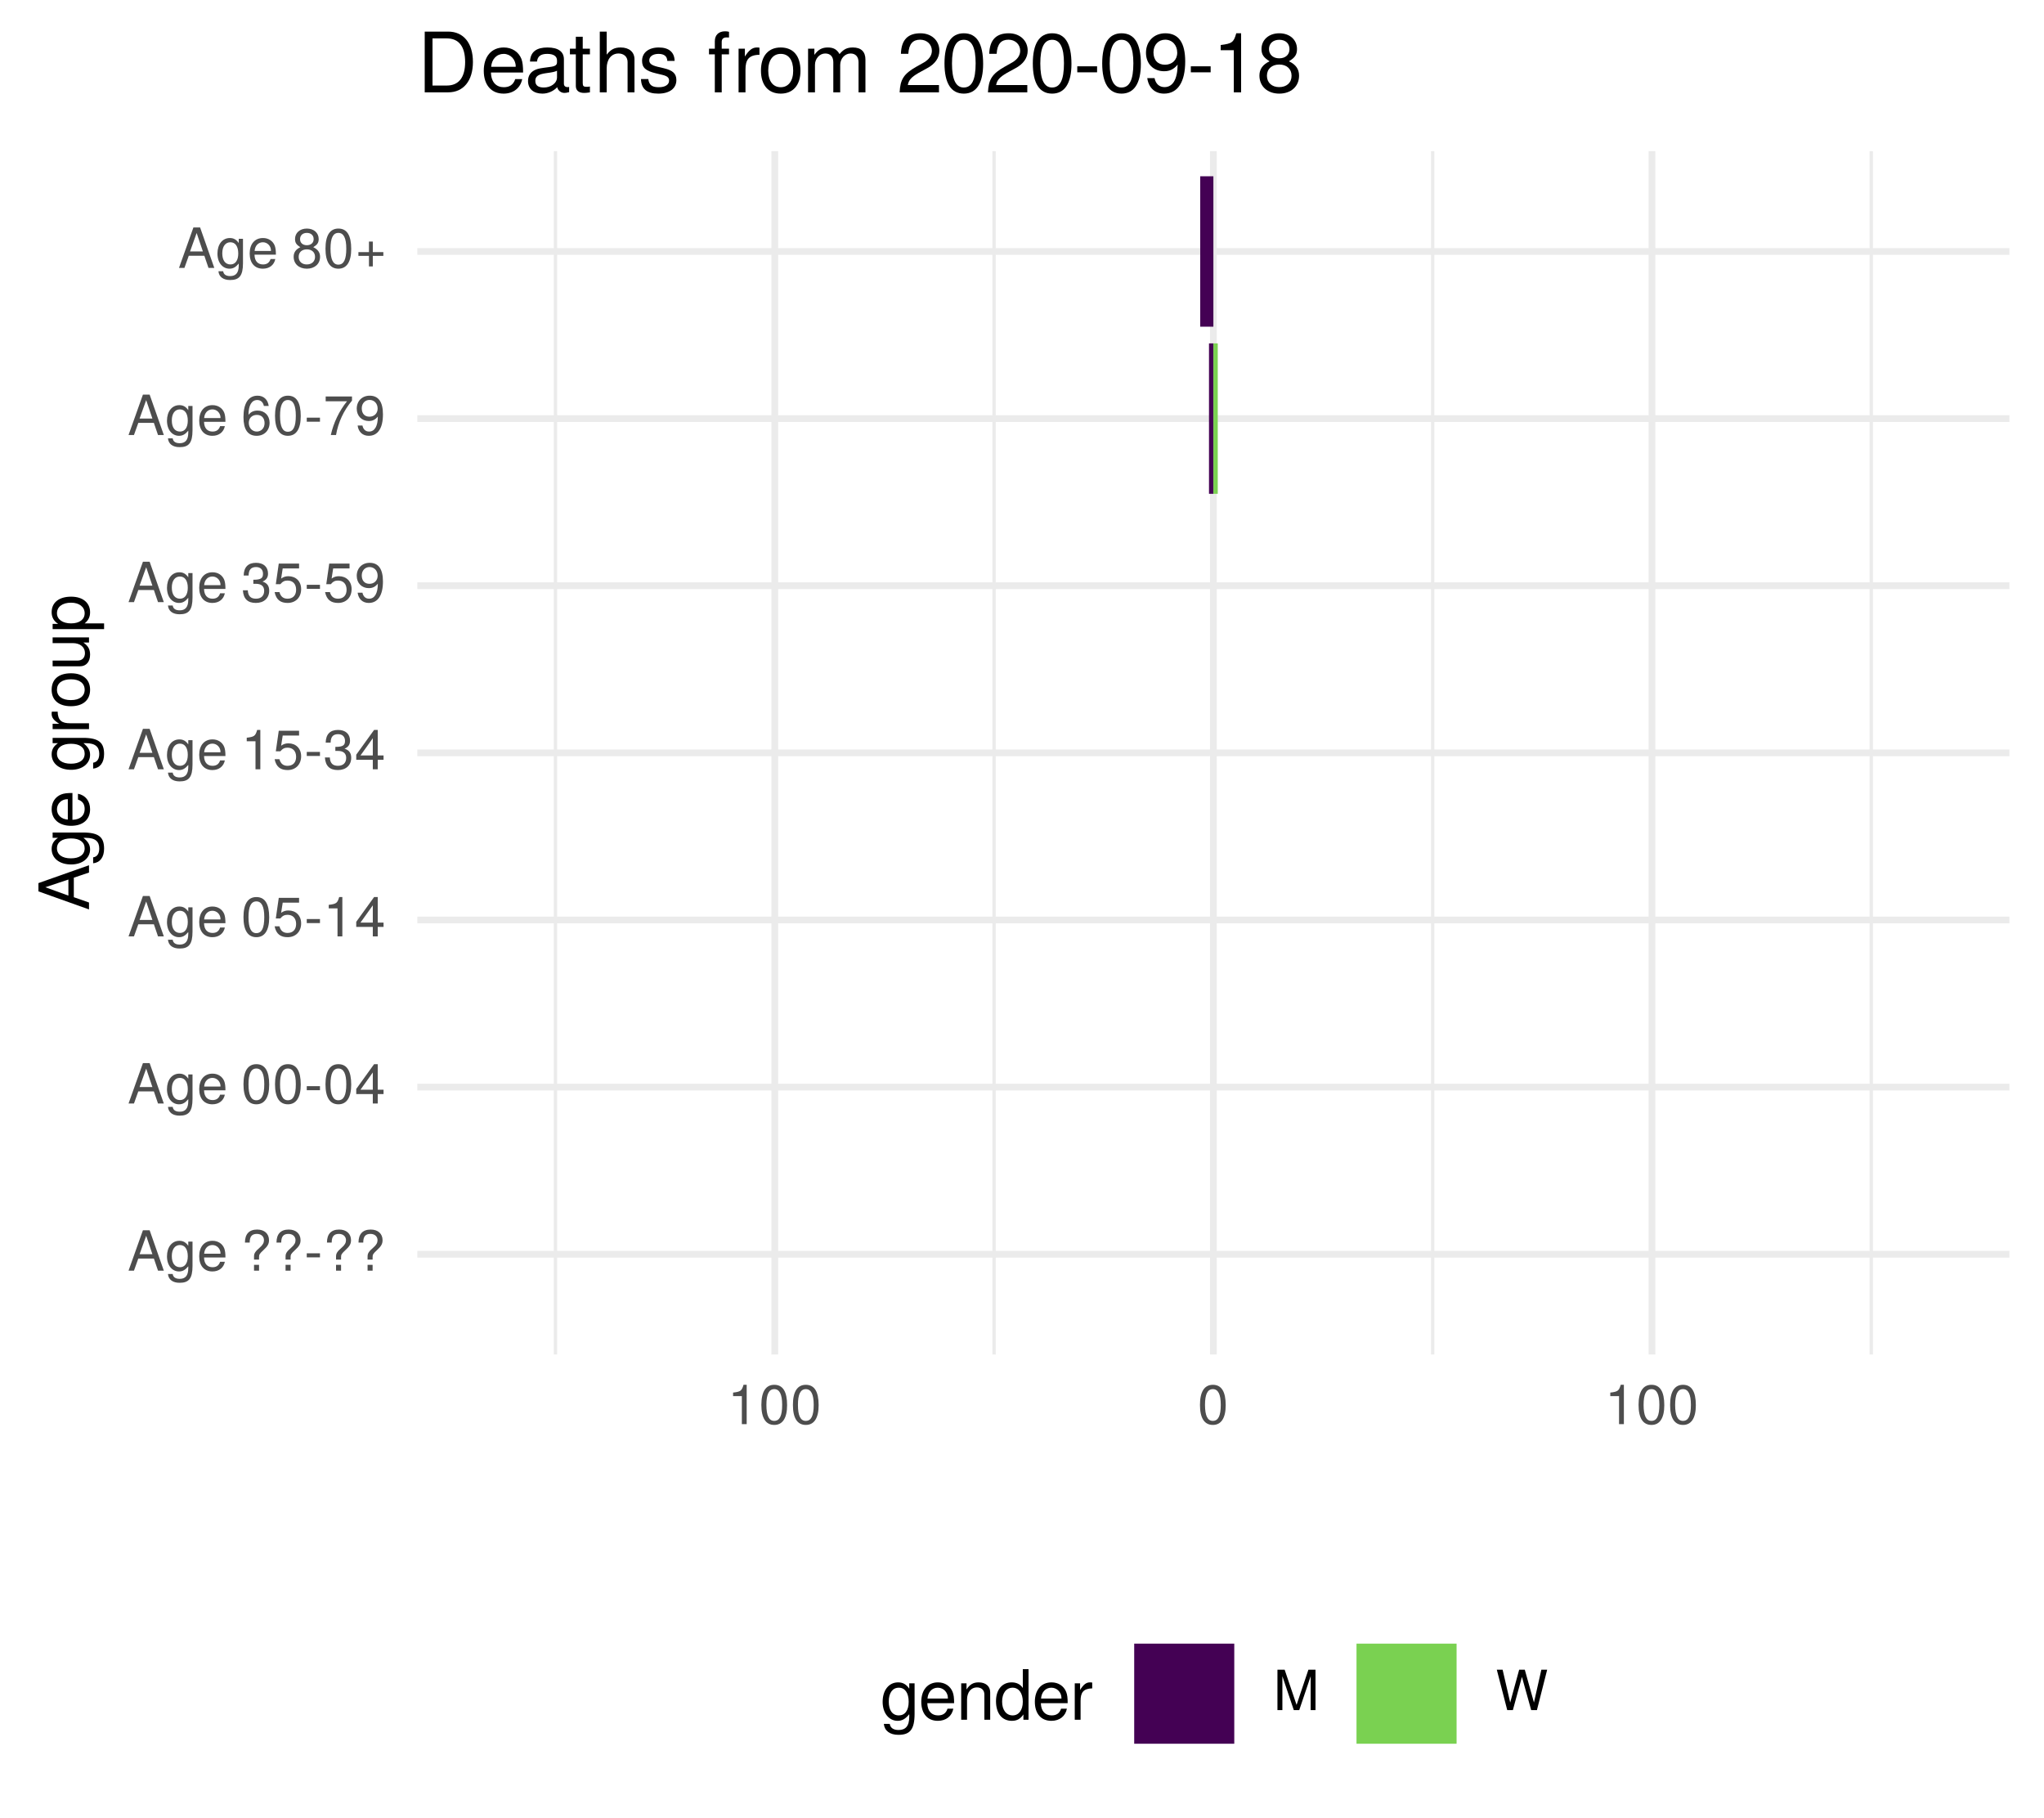
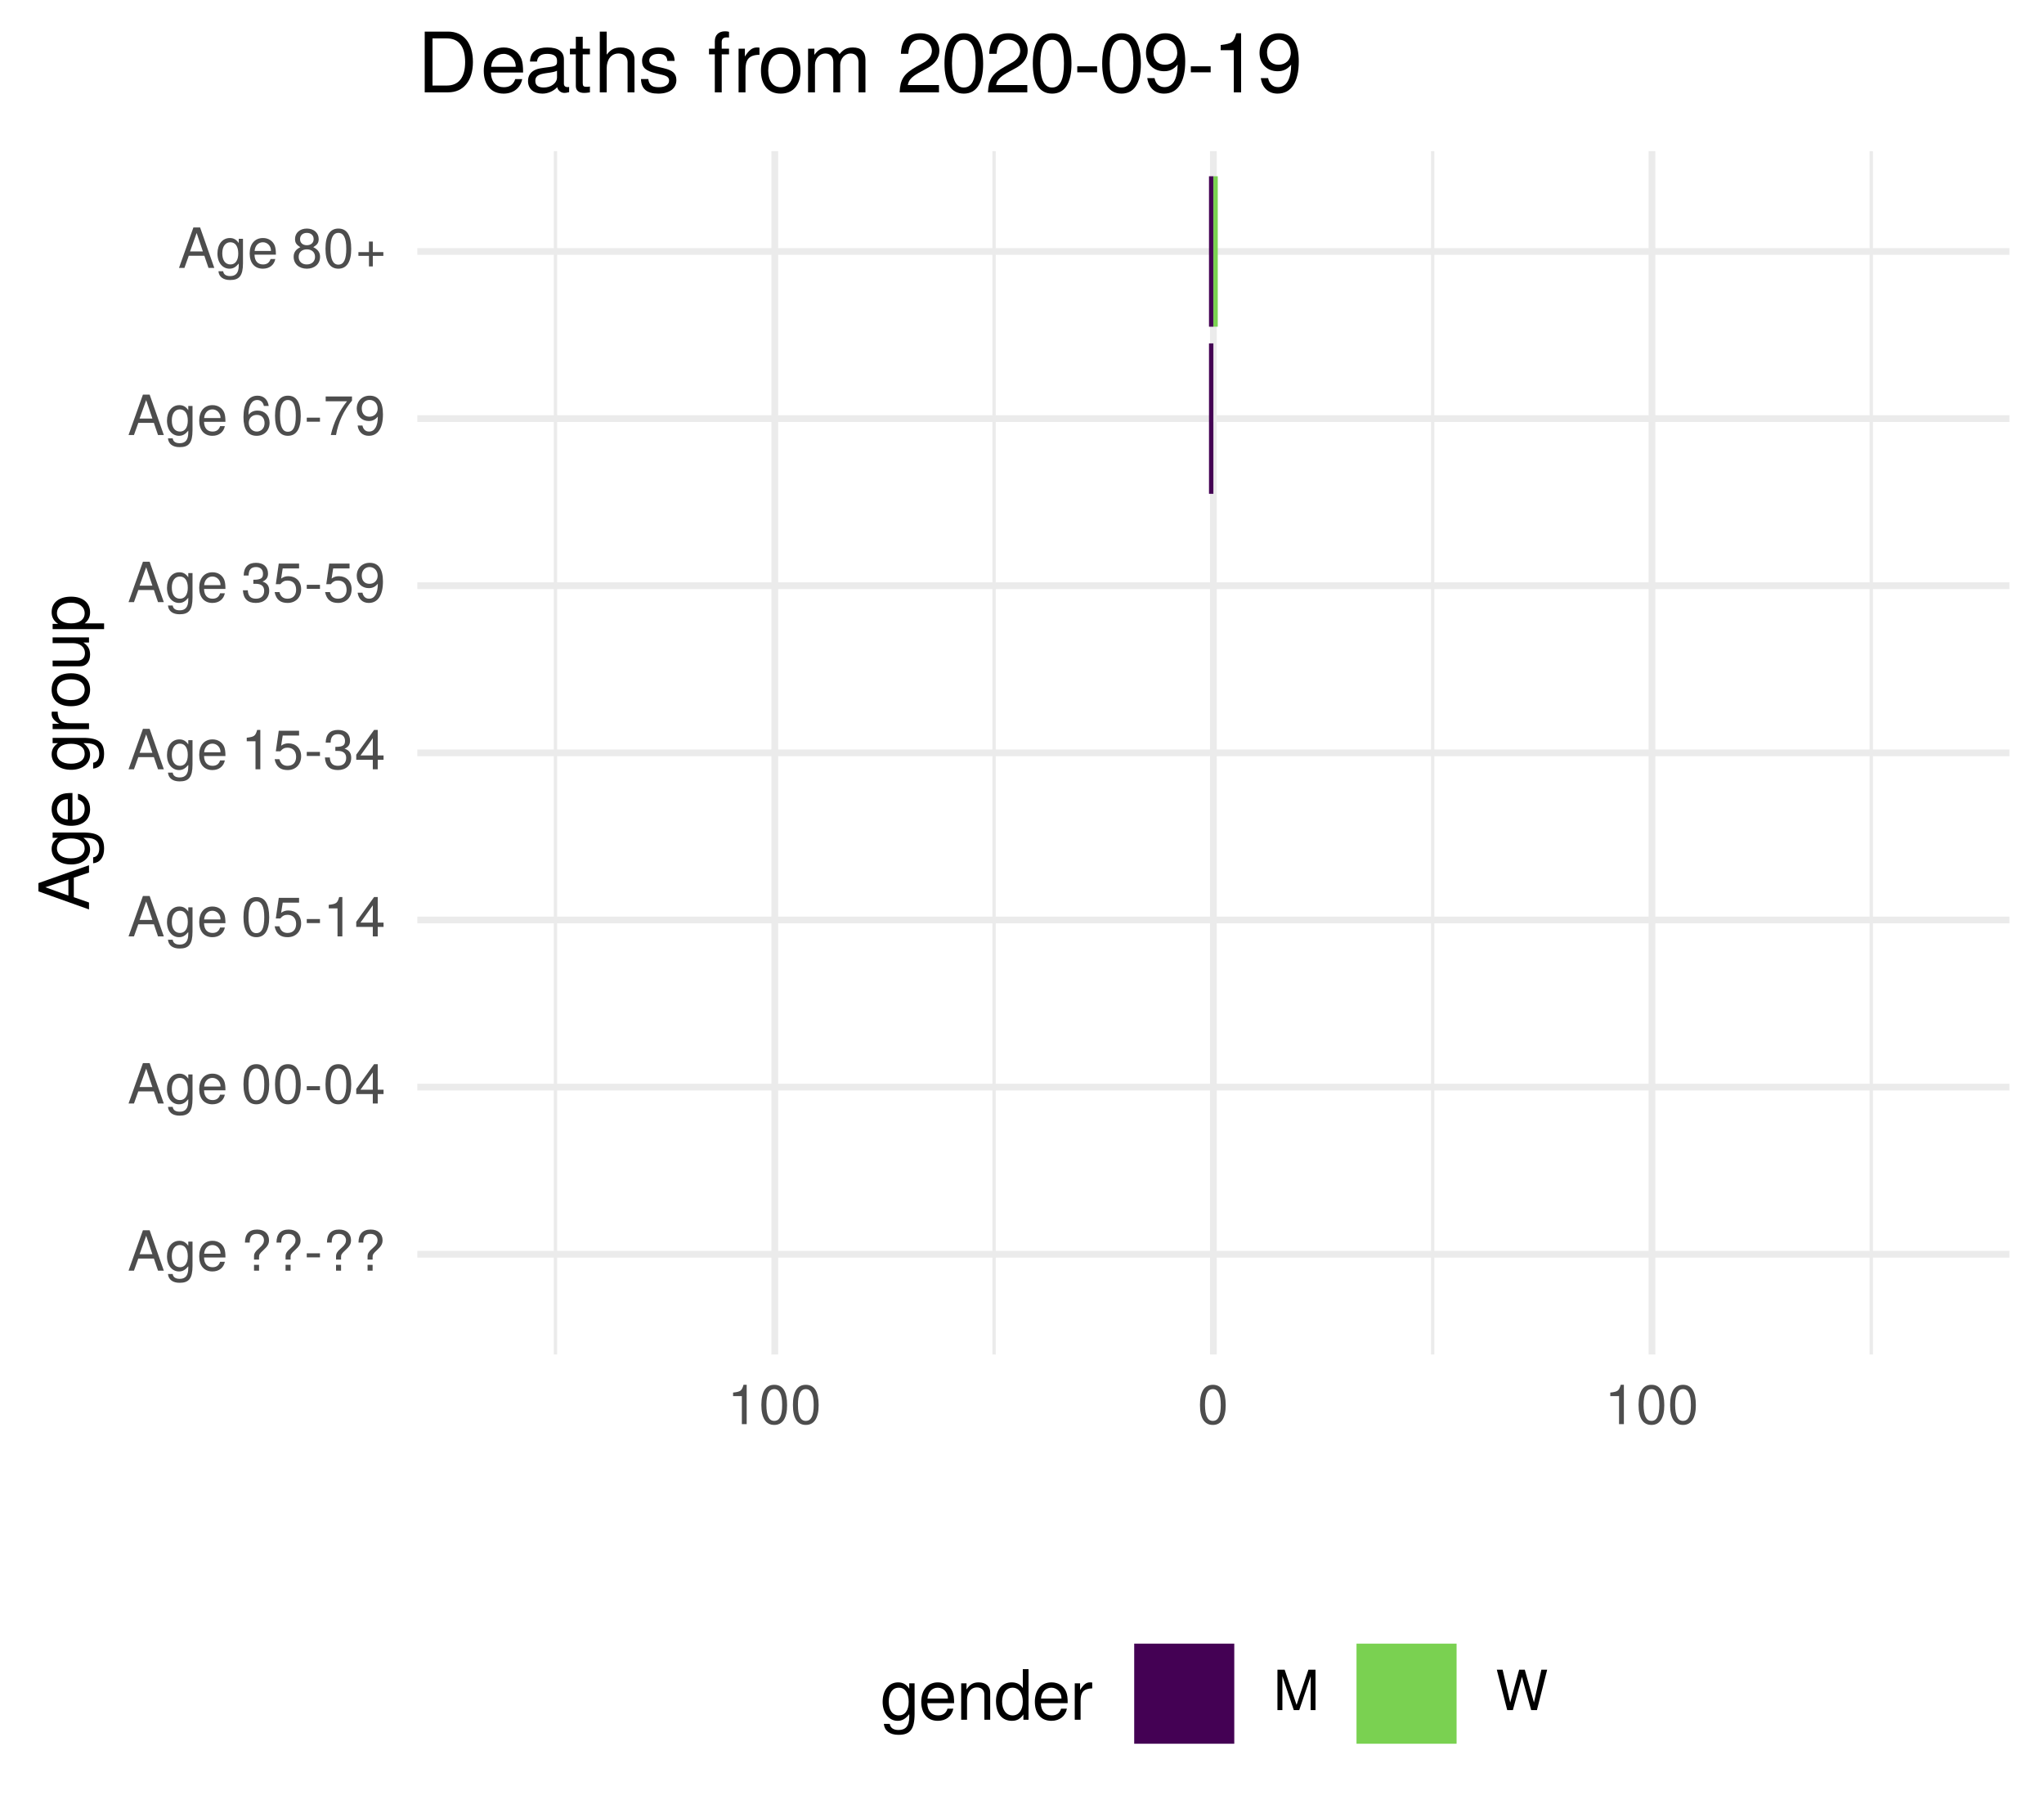
<svg xmlns="http://www.w3.org/2000/svg" xmlns:xlink="http://www.w3.org/1999/xlink" width="324pt" height="288pt" viewBox="0 0 324 288" version="1.1">
  <defs>
    <g>
      <symbol overflow="visible" id="glyph0-0">
        <path style="stroke:none;" d="" />
      </symbol>
      <symbol overflow="visible" id="glyph0-1">
        <path style="stroke:none;" d="M 5.75 0 L 3.5 -6.406 L 2.438 -6.406 L 0.156 0 L 1.016 0 L 1.703 -1.922 L 4.172 -1.922 L 4.828 0 Z M 3.938 -2.609 L 1.906 -2.609 L 2.953 -5.531 Z M 3.938 -2.609 " />
      </symbol>
      <symbol overflow="visible" id="glyph0-2">
        <path style="stroke:none;" d="M 4.297 -0.75 L 4.297 -4.609 L 3.625 -4.609 L 3.625 -3.938 C 3.25 -4.484 2.812 -4.734 2.219 -4.734 C 1.047 -4.734 0.25 -3.75 0.25 -2.266 C 0.25 -0.812 1.078 0.125 2.156 0.125 C 2.734 0.125 3.141 -0.109 3.625 -0.688 L 3.625 -0.391 C 3.625 0.828 3.125 1.297 2.266 1.297 C 1.688 1.297 1.234 1.094 1.156 0.531 L 0.406 0.531 C 0.484 1.406 1.156 1.922 2.25 1.922 C 3.688 1.922 4.297 1.281 4.297 -0.75 Z M 3.547 -2.281 C 3.547 -1.172 3.078 -0.547 2.312 -0.547 C 1.5 -0.547 1.016 -1.188 1.016 -2.312 C 1.016 -3.406 1.516 -4.062 2.297 -4.062 C 3.094 -4.062 3.547 -3.391 3.547 -2.281 Z M 3.547 -2.281 " />
      </symbol>
      <symbol overflow="visible" id="glyph0-3">
        <path style="stroke:none;" d="M 4.516 -2.094 C 4.516 -2.766 4.453 -3.188 4.328 -3.531 C 4.031 -4.281 3.328 -4.734 2.469 -4.734 C 1.172 -4.734 0.359 -3.797 0.359 -2.281 C 0.359 -0.766 1.156 0.125 2.453 0.125 C 3.5 0.125 4.234 -0.469 4.422 -1.406 L 3.672 -1.406 C 3.469 -0.797 3.062 -0.547 2.469 -0.547 C 1.703 -0.547 1.141 -1.031 1.125 -2.094 Z M 3.734 -2.75 C 3.734 -2.75 3.734 -2.703 3.719 -2.688 L 1.141 -2.688 C 1.203 -3.516 1.719 -4.062 2.453 -4.062 C 3.172 -4.062 3.734 -3.469 3.734 -2.75 Z M 3.734 -2.75 " />
      </symbol>
      <symbol overflow="visible" id="glyph0-4">
        <path style="stroke:none;" d="" />
      </symbol>
      <symbol overflow="visible" id="glyph0-5">
        <path style="stroke:none;" d="M 4.422 -4.828 C 4.422 -5.859 3.688 -6.516 2.547 -6.516 C 1.281 -6.516 0.609 -5.812 0.609 -4.453 L 1.359 -4.453 C 1.359 -5.422 1.719 -5.828 2.5 -5.828 C 3.172 -5.828 3.625 -5.422 3.625 -4.828 C 3.625 -4.422 3.438 -4.078 2.969 -3.672 C 2.453 -3.203 2.453 -3.203 2.297 -3 C 2.109 -2.75 2.047 -2.547 2.047 -2.234 L 2.047 -1.75 L 2.844 -1.75 L 2.844 -2.156 C 2.844 -2.547 2.938 -2.703 3.531 -3.25 C 4.203 -3.859 4.422 -4.25 4.422 -4.828 Z M 2.844 0 L 2.844 -0.922 L 2.047 -0.922 L 2.047 0 Z M 2.844 0 " />
      </symbol>
      <symbol overflow="visible" id="glyph0-6">
        <path style="stroke:none;" d="M 2.5 -2.109 L 2.5 -2.75 L 0.406 -2.75 L 0.406 -2.109 Z M 2.5 -2.109 " />
      </symbol>
      <symbol overflow="visible" id="glyph0-7">
        <path style="stroke:none;" d="M 4.453 -3 C 4.453 -5.156 3.781 -6.234 2.422 -6.234 C 1.078 -6.234 0.375 -5.141 0.375 -3.047 C 0.375 -0.953 1.078 0.125 2.422 0.125 C 3.734 0.125 4.453 -0.953 4.453 -3 Z M 3.672 -3.062 C 3.672 -1.297 3.266 -0.516 2.406 -0.516 C 1.578 -0.516 1.172 -1.344 1.172 -3.047 C 1.172 -4.75 1.578 -5.547 2.422 -5.547 C 3.25 -5.547 3.672 -4.734 3.672 -3.062 Z M 3.672 -3.062 " />
      </symbol>
      <symbol overflow="visible" id="glyph0-8">
        <path style="stroke:none;" d="M 4.578 -1.5 L 4.578 -2.188 L 3.656 -2.188 L 3.656 -6.234 L 3.078 -6.234 L 0.25 -2.312 L 0.25 -1.5 L 2.875 -1.5 L 2.875 0 L 3.656 0 L 3.656 -1.5 Z M 2.875 -2.188 L 0.922 -2.188 L 2.875 -4.922 Z M 2.875 -2.188 " />
      </symbol>
      <symbol overflow="visible" id="glyph0-9">
        <path style="stroke:none;" d="M 4.516 -2.062 C 4.516 -3.297 3.688 -4.109 2.5 -4.109 C 2.062 -4.109 1.703 -4 1.344 -3.734 L 1.594 -5.344 L 4.188 -5.344 L 4.188 -6.109 L 0.969 -6.109 L 0.5 -2.844 L 1.219 -2.844 C 1.578 -3.266 1.875 -3.422 2.359 -3.422 C 3.188 -3.422 3.719 -2.891 3.719 -1.969 C 3.719 -1.062 3.203 -0.547 2.359 -0.547 C 1.688 -0.547 1.266 -0.891 1.078 -1.594 L 0.312 -1.594 C 0.562 -0.359 1.266 0.125 2.375 0.125 C 3.641 0.125 4.516 -0.75 4.516 -2.062 Z M 4.516 -2.062 " />
      </symbol>
      <symbol overflow="visible" id="glyph0-10">
        <path style="stroke:none;" d="M 3.047 0 L 3.047 -6.234 L 2.547 -6.234 C 2.266 -5.281 2.094 -5.141 0.891 -5 L 0.891 -4.438 L 2.281 -4.438 L 2.281 0 Z M 3.047 0 " />
      </symbol>
      <symbol overflow="visible" id="glyph0-11">
        <path style="stroke:none;" d="M 4.453 -1.812 C 4.453 -2.562 4.141 -3.016 3.391 -3.266 C 3.969 -3.5 4.266 -3.891 4.266 -4.516 C 4.266 -5.594 3.547 -6.234 2.359 -6.234 C 1.109 -6.234 0.438 -5.547 0.406 -4.219 L 1.188 -4.219 C 1.203 -5.141 1.578 -5.562 2.375 -5.562 C 3.062 -5.562 3.469 -5.156 3.469 -4.5 C 3.469 -3.828 3.188 -3.547 1.938 -3.547 L 1.938 -2.906 L 2.359 -2.906 C 3.219 -2.906 3.656 -2.5 3.656 -1.797 C 3.656 -1.016 3.172 -0.547 2.359 -0.547 C 1.516 -0.547 1.109 -0.969 1.062 -1.875 L 0.281 -1.875 C 0.375 -0.5 1.062 0.125 2.344 0.125 C 3.625 0.125 4.453 -0.641 4.453 -1.812 Z M 4.453 -1.812 " />
      </symbol>
      <symbol overflow="visible" id="glyph0-12">
        <path style="stroke:none;" d="M 4.484 -3.266 C 4.484 -5.219 3.797 -6.234 2.375 -6.234 C 1.188 -6.234 0.328 -5.391 0.328 -4.172 C 0.328 -3.016 1.125 -2.219 2.25 -2.219 C 2.844 -2.219 3.266 -2.438 3.672 -2.922 C 3.672 -1.406 3.172 -0.547 2.281 -0.547 C 1.734 -0.547 1.359 -0.891 1.234 -1.5 L 0.469 -1.5 C 0.609 -0.469 1.281 0.125 2.234 0.125 C 3.688 0.125 4.484 -1.109 4.484 -3.266 Z M 3.641 -4.188 C 3.641 -3.422 3.094 -2.906 2.344 -2.906 C 1.594 -2.906 1.125 -3.391 1.125 -4.234 C 1.125 -5.016 1.656 -5.562 2.359 -5.562 C 3.094 -5.562 3.641 -5 3.641 -4.188 Z M 3.641 -4.188 " />
      </symbol>
      <symbol overflow="visible" id="glyph0-13">
        <path style="stroke:none;" d="M 4.516 -1.938 C 4.516 -3.094 3.719 -3.875 2.609 -3.875 C 1.984 -3.875 1.5 -3.641 1.172 -3.188 C 1.172 -4.703 1.672 -5.547 2.562 -5.547 C 3.109 -5.547 3.484 -5.203 3.609 -4.609 L 4.375 -4.609 C 4.234 -5.625 3.562 -6.234 2.609 -6.234 C 1.156 -6.234 0.375 -5.016 0.375 -2.844 C 0.375 -0.891 1.047 0.125 2.469 0.125 C 3.656 0.125 4.516 -0.719 4.516 -1.938 Z M 3.719 -1.875 C 3.719 -1.094 3.188 -0.547 2.484 -0.547 C 1.766 -0.547 1.219 -1.125 1.219 -1.922 C 1.219 -2.688 1.734 -3.188 2.5 -3.188 C 3.25 -3.188 3.719 -2.703 3.719 -1.875 Z M 3.719 -1.875 " />
      </symbol>
      <symbol overflow="visible" id="glyph0-14">
        <path style="stroke:none;" d="M 4.578 -5.453 L 4.578 -6.109 L 0.406 -6.109 L 0.406 -5.344 L 3.781 -5.344 C 2.531 -3.781 1.656 -1.953 1.219 0 L 2.047 0 C 2.391 -2.016 3.266 -3.891 4.578 -5.453 Z M 4.578 -5.453 " />
      </symbol>
      <symbol overflow="visible" id="glyph0-15">
        <path style="stroke:none;" d="M 4.516 -1.766 C 4.516 -2.453 4.156 -2.938 3.438 -3.281 C 4.078 -3.672 4.297 -3.984 4.297 -4.578 C 4.297 -5.547 3.531 -6.234 2.422 -6.234 C 1.312 -6.234 0.547 -5.547 0.547 -4.578 C 0.547 -4 0.75 -3.672 1.391 -3.281 C 0.672 -2.938 0.328 -2.453 0.328 -1.766 C 0.328 -0.625 1.188 0.125 2.422 0.125 C 3.656 0.125 4.516 -0.625 4.516 -1.766 Z M 3.5 -4.562 C 3.5 -3.969 3.062 -3.594 2.422 -3.594 C 1.766 -3.594 1.344 -3.969 1.344 -4.562 C 1.344 -5.156 1.766 -5.547 2.422 -5.547 C 3.078 -5.547 3.5 -5.156 3.5 -4.562 Z M 3.719 -1.75 C 3.719 -1.016 3.188 -0.547 2.406 -0.547 C 1.641 -0.547 1.125 -1.016 1.125 -1.75 C 1.125 -2.484 1.641 -2.938 2.422 -2.938 C 3.188 -2.938 3.719 -2.484 3.719 -1.75 Z M 3.719 -1.75 " />
      </symbol>
      <symbol overflow="visible" id="glyph0-16">
        <path style="stroke:none;" d="M 4.547 -1.906 L 4.547 -2.5 L 2.875 -2.5 L 2.875 -4.172 L 2.266 -4.172 L 2.266 -2.5 L 0.594 -2.5 L 0.594 -1.906 L 2.266 -1.906 L 2.266 -0.234 L 2.875 -0.234 L 2.875 -1.906 Z M 4.547 -1.906 " />
      </symbol>
      <symbol overflow="visible" id="glyph0-17">
        <path style="stroke:none;" d="M 6.688 0 L 6.688 -6.406 L 5.562 -6.406 L 3.688 -0.828 L 1.797 -6.406 L 0.656 -6.406 L 0.656 0 L 1.438 0 L 1.438 -5.375 L 3.25 0 L 4.109 0 L 5.922 -5.375 L 5.922 0 Z M 6.688 0 " />
      </symbol>
      <symbol overflow="visible" id="glyph0-18">
        <path style="stroke:none;" d="M 8.172 -6.406 L 7.25 -6.406 L 6.078 -1.203 L 4.625 -6.406 L 3.734 -6.406 L 2.312 -1.203 L 1.109 -6.406 L 0.188 -6.406 L 1.844 0 L 2.734 0 L 4.172 -5.266 L 5.641 0 L 6.547 0 Z M 8.172 -6.406 " />
      </symbol>
      <symbol overflow="visible" id="glyph1-0">
        <path style="stroke:none;" d="" />
      </symbol>
      <symbol overflow="visible" id="glyph1-1">
        <path style="stroke:none;" d="M 0 -7.188 L -8.016 -4.359 L -8.016 -3.047 L 0 -0.188 L 0 -1.281 L -2.406 -2.125 L -2.406 -5.219 L 0 -6.031 Z M -3.266 -4.922 L -3.266 -2.375 L -6.922 -3.703 Z M -3.266 -4.922 " />
      </symbol>
      <symbol overflow="visible" id="glyph1-2">
        <path style="stroke:none;" d="M -0.953 -5.375 L -5.766 -5.375 L -5.766 -4.531 L -4.922 -4.531 C -5.609 -4.062 -5.922 -3.516 -5.922 -2.766 C -5.922 -1.312 -4.703 -0.312 -2.828 -0.312 C -1.016 -0.312 0.172 -1.344 0.172 -2.688 C 0.172 -3.422 -0.141 -3.922 -0.875 -4.531 L -0.484 -4.531 C 1.047 -4.531 1.625 -3.906 1.625 -2.844 C 1.625 -2.109 1.359 -1.547 0.656 -1.438 L 0.656 -0.5 C 1.75 -0.609 2.391 -1.453 2.391 -2.812 C 2.391 -4.609 1.594 -5.375 -0.953 -5.375 Z M -2.844 -4.438 C -1.469 -4.438 -0.688 -3.844 -0.688 -2.875 C -0.688 -1.875 -1.484 -1.281 -2.875 -1.281 C -4.266 -1.281 -5.078 -1.891 -5.078 -2.875 C -5.078 -3.859 -4.25 -4.438 -2.844 -4.438 Z M -2.844 -4.438 " />
      </symbol>
      <symbol overflow="visible" id="glyph1-3">
        <path style="stroke:none;" d="M -2.625 -5.641 C -3.453 -5.641 -3.984 -5.578 -4.406 -5.406 C -5.359 -5.031 -5.922 -4.156 -5.922 -3.078 C -5.922 -1.469 -4.734 -0.438 -2.844 -0.438 C -0.953 -0.438 0.172 -1.438 0.172 -3.062 C 0.172 -4.375 -0.578 -5.297 -1.75 -5.516 L -1.75 -4.594 C -0.984 -4.344 -0.688 -3.828 -0.688 -3.094 C -0.688 -2.141 -1.297 -1.422 -2.625 -1.391 Z M -3.438 -4.656 C -3.438 -4.656 -3.391 -4.656 -3.359 -4.656 L -3.359 -1.422 C -4.391 -1.5 -5.078 -2.141 -5.078 -3.062 C -5.078 -3.969 -4.328 -4.656 -3.438 -4.656 Z M -3.438 -4.656 " />
      </symbol>
      <symbol overflow="visible" id="glyph1-4">
        <path style="stroke:none;" d="" />
      </symbol>
      <symbol overflow="visible" id="glyph1-5">
        <path style="stroke:none;" d="M -4.969 -3.531 L -5.891 -3.531 C -5.922 -3.375 -5.922 -3.297 -5.922 -3.172 C -5.922 -2.578 -5.578 -2.141 -4.719 -1.609 L -5.766 -1.609 L -5.766 -0.766 L 0 -0.766 L 0 -1.688 L -2.984 -1.688 C -4.297 -1.688 -4.938 -2.109 -4.969 -3.531 Z M -4.969 -3.531 " />
      </symbol>
      <symbol overflow="visible" id="glyph1-6">
        <path style="stroke:none;" d="M -2.844 -5.609 C -4.828 -5.609 -5.922 -4.656 -5.922 -2.984 C -5.922 -1.375 -4.812 -0.391 -2.875 -0.391 C -0.953 -0.391 0.172 -1.359 0.172 -3 C 0.172 -4.625 -0.953 -5.609 -2.844 -5.609 Z M -2.844 -4.656 C -1.5 -4.656 -0.688 -4.016 -0.688 -3 C -0.688 -1.984 -1.484 -1.359 -2.875 -1.359 C -4.266 -1.359 -5.078 -1.984 -5.078 -3 C -5.078 -4.031 -4.281 -4.656 -2.844 -4.656 Z M -2.844 -4.656 " />
      </symbol>
      <symbol overflow="visible" id="glyph1-7">
        <path style="stroke:none;" d="M 0 -5.297 L -5.766 -5.297 L -5.766 -4.391 L -2.578 -4.391 C -1.406 -4.391 -0.641 -3.766 -0.641 -2.812 C -0.641 -2.094 -1.078 -1.625 -1.766 -1.625 L -5.766 -1.625 L -5.766 -0.719 L -1.406 -0.719 C -0.453 -0.719 0.172 -1.438 0.172 -2.547 C 0.172 -3.406 -0.125 -3.938 -0.891 -4.484 L 0 -4.484 Z M 0 -5.297 " />
      </symbol>
      <symbol overflow="visible" id="glyph1-8">
        <path style="stroke:none;" d="M -2.828 -5.75 C -4.766 -5.75 -5.922 -4.812 -5.922 -3.281 C -5.922 -2.5 -5.578 -1.875 -4.891 -1.438 L -5.766 -1.438 L -5.766 -0.609 L 2.391 -0.609 L 2.391 -1.516 L -0.688 -1.516 C -0.094 -2 0.172 -2.547 0.172 -3.281 C 0.172 -4.781 -0.984 -5.75 -2.828 -5.75 Z M -2.844 -4.797 C -1.547 -4.797 -0.688 -4.125 -0.688 -3.125 C -0.688 -2.156 -1.484 -1.516 -2.844 -1.516 C -4.188 -1.516 -5.078 -2.156 -5.078 -3.125 C -5.078 -4.141 -4.219 -4.797 -2.844 -4.797 Z M -2.844 -4.797 " />
      </symbol>
      <symbol overflow="visible" id="glyph2-0">
        <path style="stroke:none;" d="" />
      </symbol>
      <symbol overflow="visible" id="glyph2-1">
        <path style="stroke:none;" d="M 5.375 -0.953 L 5.375 -5.766 L 4.531 -5.766 L 4.531 -4.922 C 4.062 -5.609 3.516 -5.922 2.766 -5.922 C 1.312 -5.922 0.312 -4.703 0.312 -2.828 C 0.312 -1.016 1.344 0.172 2.688 0.172 C 3.422 0.172 3.922 -0.141 4.531 -0.875 L 4.531 -0.484 C 4.531 1.047 3.906 1.625 2.844 1.625 C 2.109 1.625 1.547 1.359 1.438 0.656 L 0.5 0.656 C 0.609 1.75 1.453 2.391 2.812 2.391 C 4.609 2.391 5.375 1.594 5.375 -0.953 Z M 4.438 -2.844 C 4.438 -1.469 3.844 -0.688 2.875 -0.688 C 1.875 -0.688 1.281 -1.484 1.281 -2.875 C 1.281 -4.266 1.891 -5.078 2.875 -5.078 C 3.859 -5.078 4.438 -4.25 4.438 -2.844 Z M 4.438 -2.844 " />
      </symbol>
      <symbol overflow="visible" id="glyph2-2">
        <path style="stroke:none;" d="M 5.641 -2.625 C 5.641 -3.453 5.578 -3.984 5.406 -4.406 C 5.031 -5.359 4.156 -5.922 3.078 -5.922 C 1.469 -5.922 0.438 -4.734 0.438 -2.844 C 0.438 -0.953 1.438 0.172 3.062 0.172 C 4.375 0.172 5.297 -0.578 5.516 -1.75 L 4.594 -1.75 C 4.344 -0.984 3.828 -0.688 3.094 -0.688 C 2.141 -0.688 1.422 -1.297 1.391 -2.625 Z M 4.656 -3.438 C 4.656 -3.438 4.656 -3.391 4.656 -3.359 L 1.422 -3.359 C 1.5 -4.391 2.141 -5.078 3.062 -5.078 C 3.969 -5.078 4.656 -4.328 4.656 -3.438 Z M 4.656 -3.438 " />
      </symbol>
      <symbol overflow="visible" id="glyph2-3">
        <path style="stroke:none;" d="M 5.359 0 L 5.359 -4.359 C 5.359 -5.312 4.641 -5.922 3.531 -5.922 C 2.672 -5.922 2.125 -5.594 1.609 -4.797 L 1.609 -5.766 L 0.766 -5.766 L 0.766 0 L 1.688 0 L 1.688 -3.172 C 1.688 -4.359 2.328 -5.125 3.25 -5.125 C 3.984 -5.125 4.438 -4.688 4.438 -4 L 4.438 0 Z M 5.359 0 " />
      </symbol>
      <symbol overflow="visible" id="glyph2-4">
        <path style="stroke:none;" d="M 5.438 0 L 5.438 -8.016 L 4.531 -8.016 L 4.531 -5.031 C 4.141 -5.625 3.531 -5.922 2.766 -5.922 C 1.266 -5.922 0.281 -4.781 0.281 -2.938 C 0.281 -0.984 1.25 0.172 2.797 0.172 C 3.594 0.172 4.141 -0.125 4.625 -0.844 L 4.625 0 Z M 4.531 -2.859 C 4.531 -1.531 3.891 -0.688 2.922 -0.688 C 1.906 -0.688 1.25 -1.547 1.25 -2.875 C 1.25 -4.219 1.906 -5.078 2.922 -5.078 C 3.906 -5.078 4.531 -4.188 4.531 -2.859 Z M 4.531 -2.859 " />
      </symbol>
      <symbol overflow="visible" id="glyph2-5">
        <path style="stroke:none;" d="M 3.531 -4.969 L 3.531 -5.891 C 3.375 -5.922 3.297 -5.922 3.172 -5.922 C 2.578 -5.922 2.141 -5.578 1.609 -4.719 L 1.609 -5.766 L 0.766 -5.766 L 0.766 0 L 1.688 0 L 1.688 -2.984 C 1.688 -4.297 2.109 -4.938 3.531 -4.969 Z M 3.531 -4.969 " />
      </symbol>
      <symbol overflow="visible" id="glyph3-0">
        <path style="stroke:none;" d="" />
      </symbol>
      <symbol overflow="visible" id="glyph3-1">
        <path style="stroke:none;" d="M 8.812 -4.812 C 8.812 -7.797 7.328 -9.625 4.891 -9.625 L 1.172 -9.625 L 1.172 0 L 4.891 0 C 7.312 0 8.812 -1.828 8.812 -4.812 Z M 7.578 -4.812 C 7.578 -2.375 6.578 -1.078 4.672 -1.078 L 2.406 -1.078 L 2.406 -8.547 L 4.672 -8.547 C 6.578 -8.547 7.578 -7.266 7.578 -4.812 Z M 7.578 -4.812 " />
      </symbol>
      <symbol overflow="visible" id="glyph3-2">
        <path style="stroke:none;" d="M 6.766 -3.141 C 6.766 -4.141 6.688 -4.781 6.5 -5.297 C 6.047 -6.438 4.984 -7.109 3.703 -7.109 C 1.766 -7.109 0.531 -5.688 0.531 -3.422 C 0.531 -1.156 1.734 0.203 3.672 0.203 C 5.25 0.203 6.344 -0.703 6.625 -2.094 L 5.516 -2.094 C 5.219 -1.188 4.594 -0.812 3.703 -0.812 C 2.562 -0.812 1.703 -1.562 1.672 -3.141 Z M 5.594 -4.125 C 5.594 -4.125 5.594 -4.062 5.578 -4.047 L 1.703 -4.047 C 1.797 -5.266 2.578 -6.094 3.688 -6.094 C 4.766 -6.094 5.594 -5.203 5.594 -4.125 Z M 5.594 -4.125 " />
      </symbol>
      <symbol overflow="visible" id="glyph3-3">
        <path style="stroke:none;" d="M 7.062 -0.031 L 7.062 -0.859 C 6.938 -0.828 6.891 -0.828 6.828 -0.828 C 6.438 -0.828 6.234 -1.031 6.234 -1.375 L 6.234 -5.234 C 6.234 -6.453 5.328 -7.109 3.625 -7.109 C 1.953 -7.109 0.922 -6.469 0.859 -4.875 L 1.969 -4.875 C 2.062 -5.719 2.562 -6.094 3.594 -6.094 C 4.578 -6.094 5.141 -5.734 5.141 -5.062 L 5.141 -4.781 C 5.141 -4.312 4.859 -4.125 3.984 -4.016 C 2.422 -3.812 2.188 -3.766 1.766 -3.594 C 0.969 -3.266 0.547 -2.641 0.547 -1.797 C 0.547 -0.547 1.422 0.203 2.828 0.203 C 3.703 0.203 4.562 -0.172 5.172 -0.812 C 5.297 -0.297 5.766 0.094 6.312 0.094 C 6.531 0.094 6.703 0.062 7.062 -0.031 Z M 5.141 -2.391 C 5.141 -1.406 4.125 -0.766 3.062 -0.766 C 2.203 -0.766 1.703 -1.062 1.703 -1.828 C 1.703 -2.547 2.188 -2.859 3.359 -3.031 C 4.531 -3.188 4.766 -3.25 5.141 -3.422 Z M 5.141 -2.391 " />
      </symbol>
      <symbol overflow="visible" id="glyph3-4">
        <path style="stroke:none;" d="M 3.359 0 L 3.359 -0.922 C 3.203 -0.891 3.031 -0.875 2.828 -0.875 C 2.344 -0.875 2.219 -1 2.219 -1.484 L 2.219 -6.016 L 3.359 -6.016 L 3.359 -6.922 L 2.219 -6.922 L 2.219 -8.812 L 1.125 -8.812 L 1.125 -6.922 L 0.188 -6.922 L 0.188 -6.016 L 1.125 -6.016 L 1.125 -1 C 1.125 -0.297 1.594 0.094 2.453 0.094 C 2.719 0.094 2.984 0.062 3.359 0 Z M 3.359 0 " />
      </symbol>
      <symbol overflow="visible" id="glyph3-5">
        <path style="stroke:none;" d="M 6.422 0 L 6.422 -5.234 C 6.422 -6.391 5.578 -7.109 4.234 -7.109 C 3.266 -7.109 2.672 -6.812 2.016 -5.969 L 2.016 -9.625 L 0.922 -9.625 L 0.922 0 L 2.016 0 L 2.016 -3.812 C 2.016 -5.234 2.766 -6.156 3.891 -6.156 C 4.672 -6.156 5.328 -5.703 5.328 -4.797 L 5.328 0 Z M 6.422 0 " />
      </symbol>
      <symbol overflow="visible" id="glyph3-6">
        <path style="stroke:none;" d="M 6.062 -1.938 C 6.062 -2.969 5.484 -3.484 4.109 -3.812 L 3.047 -4.062 C 2.156 -4.281 1.766 -4.562 1.766 -5.062 C 1.766 -5.688 2.344 -6.094 3.234 -6.094 C 4.125 -6.094 4.594 -5.719 4.625 -4.984 L 5.781 -4.984 C 5.766 -6.344 4.875 -7.109 3.281 -7.109 C 1.656 -7.109 0.625 -6.281 0.625 -5 C 0.625 -3.922 1.172 -3.406 2.812 -3.016 L 3.844 -2.766 C 4.609 -2.578 4.906 -2.344 4.906 -1.844 C 4.906 -1.203 4.266 -0.812 3.297 -0.812 C 2.312 -0.812 1.75 -1.062 1.609 -2.109 L 0.453 -2.109 C 0.5 -0.516 1.406 0.203 3.203 0.203 C 4.953 0.203 6.062 -0.609 6.062 -1.938 Z M 6.062 -1.938 " />
      </symbol>
      <symbol overflow="visible" id="glyph3-7">
        <path style="stroke:none;" d="" />
      </symbol>
      <symbol overflow="visible" id="glyph3-8">
        <path style="stroke:none;" d="M 3.406 -6.016 L 3.406 -6.922 L 2.25 -6.922 L 2.25 -8 C 2.25 -8.469 2.516 -8.703 3.031 -8.703 C 3.109 -8.703 3.156 -8.703 3.406 -8.688 L 3.406 -9.594 C 3.156 -9.656 3.016 -9.672 2.781 -9.672 C 1.766 -9.672 1.156 -9.078 1.156 -8.094 L 1.156 -6.922 L 0.234 -6.922 L 0.234 -6.016 L 1.156 -6.016 L 1.156 0 L 2.25 0 L 2.25 -6.016 Z M 3.406 -6.016 " />
      </symbol>
      <symbol overflow="visible" id="glyph3-9">
        <path style="stroke:none;" d="M 4.234 -5.953 L 4.234 -7.078 C 4.047 -7.109 3.969 -7.109 3.812 -7.109 C 3.109 -7.109 2.562 -6.688 1.922 -5.672 L 1.922 -6.922 L 0.922 -6.922 L 0.922 0 L 2.016 0 L 2.016 -3.594 C 2.016 -5.156 2.531 -5.922 4.234 -5.953 Z M 4.234 -5.953 " />
      </symbol>
      <symbol overflow="visible" id="glyph3-10">
        <path style="stroke:none;" d="M 6.734 -3.406 C 6.734 -5.797 5.578 -7.109 3.594 -7.109 C 1.656 -7.109 0.469 -5.781 0.469 -3.453 C 0.469 -1.141 1.641 0.203 3.609 0.203 C 5.547 0.203 6.734 -1.141 6.734 -3.406 Z M 5.578 -3.422 C 5.578 -1.797 4.812 -0.812 3.609 -0.812 C 2.375 -0.812 1.625 -1.781 1.625 -3.453 C 1.625 -5.125 2.375 -6.094 3.609 -6.094 C 4.844 -6.094 5.578 -5.141 5.578 -3.422 Z M 5.578 -3.422 " />
      </symbol>
      <symbol overflow="visible" id="glyph3-11">
        <path style="stroke:none;" d="M 10.031 0 L 10.031 -5.188 C 10.031 -6.438 9.344 -7.109 8.047 -7.109 C 7.125 -7.109 6.578 -6.844 5.922 -6.062 C 5.516 -6.797 4.969 -7.109 4.062 -7.109 C 3.141 -7.109 2.531 -6.766 1.938 -5.938 L 1.938 -6.922 L 0.938 -6.922 L 0.938 0 L 2.031 0 L 2.031 -4.344 C 2.031 -5.344 2.766 -6.156 3.656 -6.156 C 4.469 -6.156 4.938 -5.656 4.938 -4.766 L 4.938 0 L 6.031 0 L 6.031 -4.344 C 6.031 -5.344 6.766 -6.156 7.672 -6.156 C 8.469 -6.156 8.938 -5.641 8.938 -4.766 L 8.938 0 Z M 10.031 0 " />
      </symbol>
      <symbol overflow="visible" id="glyph3-12">
        <path style="stroke:none;" d="M 6.75 -6.609 C 6.75 -8.203 5.516 -9.359 3.75 -9.359 C 1.828 -9.359 0.719 -8.391 0.656 -6.109 L 1.828 -6.109 C 1.922 -7.688 2.562 -8.344 3.703 -8.344 C 4.766 -8.344 5.562 -7.594 5.562 -6.594 C 5.562 -5.844 5.125 -5.219 4.297 -4.734 L 3.078 -4.047 C 1.125 -2.938 0.547 -2.062 0.453 0 L 6.688 0 L 6.688 -1.156 L 1.75 -1.156 C 1.875 -1.922 2.297 -2.406 3.453 -3.078 L 4.766 -3.797 C 6.078 -4.484 6.75 -5.469 6.75 -6.609 Z M 6.75 -6.609 " />
      </symbol>
      <symbol overflow="visible" id="glyph3-13">
        <path style="stroke:none;" d="M 6.688 -4.5 C 6.688 -7.75 5.672 -9.359 3.625 -9.359 C 1.609 -9.359 0.562 -7.719 0.562 -4.578 C 0.562 -1.422 1.625 0.203 3.625 0.203 C 5.609 0.203 6.688 -1.422 6.688 -4.5 Z M 5.5 -4.609 C 5.5 -1.953 4.891 -0.766 3.609 -0.766 C 2.375 -0.766 1.75 -2 1.75 -4.562 C 1.75 -7.125 2.375 -8.328 3.625 -8.328 C 4.891 -8.328 5.5 -7.109 5.5 -4.609 Z M 5.5 -4.609 " />
      </symbol>
      <symbol overflow="visible" id="glyph3-14">
        <path style="stroke:none;" d="M 3.75 -3.172 L 3.75 -4.125 L 0.609 -4.125 L 0.609 -3.172 Z M 3.75 -3.172 " />
      </symbol>
      <symbol overflow="visible" id="glyph3-15">
        <path style="stroke:none;" d="M 6.719 -4.891 C 6.719 -7.828 5.703 -9.359 3.562 -9.359 C 1.781 -9.359 0.5 -8.094 0.5 -6.266 C 0.5 -4.516 1.688 -3.344 3.375 -3.344 C 4.266 -3.344 4.906 -3.656 5.516 -4.391 C 5.5 -2.094 4.766 -0.828 3.438 -0.828 C 2.609 -0.828 2.047 -1.344 1.859 -2.25 L 0.703 -2.25 C 0.922 -0.719 1.922 0.203 3.359 0.203 C 5.547 0.203 6.719 -1.656 6.719 -4.891 Z M 5.453 -6.281 C 5.453 -5.141 4.641 -4.375 3.516 -4.375 C 2.391 -4.375 1.688 -5.094 1.688 -6.344 C 1.688 -7.531 2.484 -8.344 3.547 -8.344 C 4.641 -8.344 5.453 -7.5 5.453 -6.281 Z M 5.453 -6.281 " />
      </symbol>
      <symbol overflow="visible" id="glyph3-16">
        <path style="stroke:none;" d="M 4.578 0 L 4.578 -9.359 L 3.812 -9.359 C 3.406 -7.922 3.141 -7.719 1.344 -7.5 L 1.344 -6.672 L 3.422 -6.672 L 3.422 0 Z M 4.578 0 " />
      </symbol>
-       <symbol overflow="visible" id="glyph3-17">
-         <path style="stroke:none;" d="M 6.766 -2.641 C 6.766 -3.688 6.25 -4.406 5.156 -4.922 C 6.125 -5.5 6.438 -5.984 6.438 -6.859 C 6.438 -8.328 5.297 -9.359 3.625 -9.359 C 1.984 -9.359 0.812 -8.328 0.812 -6.859 C 0.812 -6 1.141 -5.516 2.094 -4.922 C 1.016 -4.406 0.484 -3.688 0.484 -2.656 C 0.484 -0.938 1.781 0.203 3.625 0.203 C 5.484 0.203 6.766 -0.938 6.766 -2.641 Z M 5.25 -6.844 C 5.25 -5.969 4.609 -5.391 3.625 -5.391 C 2.656 -5.391 2 -5.969 2 -6.859 C 2 -7.75 2.656 -8.328 3.625 -8.328 C 4.625 -8.328 5.25 -7.75 5.25 -6.844 Z M 5.578 -2.625 C 5.578 -1.516 4.797 -0.828 3.609 -0.828 C 2.469 -0.828 1.672 -1.531 1.672 -2.625 C 1.672 -3.719 2.469 -4.406 3.625 -4.406 C 4.797 -4.406 5.578 -3.719 5.578 -2.625 Z M 5.578 -2.625 " />
-       </symbol>
    </g>
    <clipPath id="clip1">
      <path d="M 87 23.957 L 89 23.957 L 89 214.648 L 87 214.648 Z M 87 23.957 " />
    </clipPath>
    <clipPath id="clip2">
      <path d="M 157 23.957 L 158 23.957 L 158 214.648 L 157 214.648 Z M 157 23.957 " />
    </clipPath>
    <clipPath id="clip3">
      <path d="M 226 23.957 L 228 23.957 L 228 214.648 L 226 214.648 Z M 226 23.957 " />
    </clipPath>
    <clipPath id="clip4">
      <path d="M 296 23.957 L 297 23.957 L 297 214.648 L 296 214.648 Z M 296 23.957 " />
    </clipPath>
    <clipPath id="clip5">
      <path d="M 66.152 198 L 318.523 198 L 318.523 200 L 66.152 200 Z M 66.152 198 " />
    </clipPath>
    <clipPath id="clip6">
      <path d="M 66.152 171 L 318.523 171 L 318.523 173 L 66.152 173 Z M 66.152 171 " />
    </clipPath>
    <clipPath id="clip7">
      <path d="M 66.152 145 L 318.523 145 L 318.523 147 L 66.152 147 Z M 66.152 145 " />
    </clipPath>
    <clipPath id="clip8">
      <path d="M 66.152 118 L 318.523 118 L 318.523 120 L 66.152 120 Z M 66.152 118 " />
    </clipPath>
    <clipPath id="clip9">
      <path d="M 66.152 92 L 318.523 92 L 318.523 94 L 66.152 94 Z M 66.152 92 " />
    </clipPath>
    <clipPath id="clip10">
      <path d="M 66.152 65 L 318.523 65 L 318.523 67 L 66.152 67 Z M 66.152 65 " />
    </clipPath>
    <clipPath id="clip11">
      <path d="M 66.152 39 L 318.523 39 L 318.523 41 L 66.152 41 Z M 66.152 39 " />
    </clipPath>
    <clipPath id="clip12">
      <path d="M 122 23.957 L 124 23.957 L 124 214.648 L 122 214.648 Z M 122 23.957 " />
    </clipPath>
    <clipPath id="clip13">
      <path d="M 191 23.957 L 193 23.957 L 193 214.648 L 191 214.648 Z M 191 23.957 " />
    </clipPath>
    <clipPath id="clip14">
      <path d="M 261 23.957 L 263 23.957 L 263 214.648 L 261 214.648 Z M 261 23.957 " />
    </clipPath>
  </defs>
-   <g id="surface2646">
+   <g id="surface2656">
    <rect x="0" y="0" width="324" height="288" style="fill:rgb(100%,100%,100%);fill-opacity:1;stroke:none;" />
    <g clip-path="url(#clip1)" clip-rule="nonzero">
      <path style="fill:none;stroke-width:0.533;stroke-linecap:butt;stroke-linejoin:round;stroke:rgb(92.157%,92.157%,92.157%);stroke-opacity:1;stroke-miterlimit:10;" d="M 88.051 214.652 L 88.051 23.957 " />
    </g>
    <g clip-path="url(#clip2)" clip-rule="nonzero">
      <path style="fill:none;stroke-width:0.533;stroke-linecap:butt;stroke-linejoin:round;stroke:rgb(92.157%,92.157%,92.157%);stroke-opacity:1;stroke-miterlimit:10;" d="M 157.574 214.652 L 157.574 23.957 " />
    </g>
    <g clip-path="url(#clip3)" clip-rule="nonzero">
      <path style="fill:none;stroke-width:0.533;stroke-linecap:butt;stroke-linejoin:round;stroke:rgb(92.157%,92.157%,92.157%);stroke-opacity:1;stroke-miterlimit:10;" d="M 227.098 214.652 L 227.098 23.957 " />
    </g>
    <g clip-path="url(#clip4)" clip-rule="nonzero">
      <path style="fill:none;stroke-width:0.533;stroke-linecap:butt;stroke-linejoin:round;stroke:rgb(92.157%,92.157%,92.157%);stroke-opacity:1;stroke-miterlimit:10;" d="M 296.621 214.652 L 296.621 23.957 " />
    </g>
    <g clip-path="url(#clip5)" clip-rule="nonzero">
      <path style="fill:none;stroke-width:1.067;stroke-linecap:butt;stroke-linejoin:round;stroke:rgb(92.157%,92.157%,92.157%);stroke-opacity:1;stroke-miterlimit:10;" d="M 66.152 198.762 L 318.52 198.762 " />
    </g>
    <g clip-path="url(#clip6)" clip-rule="nonzero">
      <path style="fill:none;stroke-width:1.067;stroke-linecap:butt;stroke-linejoin:round;stroke:rgb(92.157%,92.157%,92.157%);stroke-opacity:1;stroke-miterlimit:10;" d="M 66.152 172.273 L 318.52 172.273 " />
    </g>
    <g clip-path="url(#clip7)" clip-rule="nonzero">
      <path style="fill:none;stroke-width:1.067;stroke-linecap:butt;stroke-linejoin:round;stroke:rgb(92.157%,92.157%,92.157%);stroke-opacity:1;stroke-miterlimit:10;" d="M 66.152 145.789 L 318.52 145.789 " />
    </g>
    <g clip-path="url(#clip8)" clip-rule="nonzero">
      <path style="fill:none;stroke-width:1.067;stroke-linecap:butt;stroke-linejoin:round;stroke:rgb(92.157%,92.157%,92.157%);stroke-opacity:1;stroke-miterlimit:10;" d="M 66.152 119.305 L 318.52 119.305 " />
    </g>
    <g clip-path="url(#clip9)" clip-rule="nonzero">
      <path style="fill:none;stroke-width:1.067;stroke-linecap:butt;stroke-linejoin:round;stroke:rgb(92.157%,92.157%,92.157%);stroke-opacity:1;stroke-miterlimit:10;" d="M 66.152 92.82 L 318.52 92.82 " />
    </g>
    <g clip-path="url(#clip10)" clip-rule="nonzero">
      <path style="fill:none;stroke-width:1.067;stroke-linecap:butt;stroke-linejoin:round;stroke:rgb(92.157%,92.157%,92.157%);stroke-opacity:1;stroke-miterlimit:10;" d="M 66.152 66.336 L 318.52 66.336 " />
    </g>
    <g clip-path="url(#clip11)" clip-rule="nonzero">
      <path style="fill:none;stroke-width:1.067;stroke-linecap:butt;stroke-linejoin:round;stroke:rgb(92.157%,92.157%,92.157%);stroke-opacity:1;stroke-miterlimit:10;" d="M 66.152 39.852 L 318.52 39.852 " />
    </g>
    <g clip-path="url(#clip12)" clip-rule="nonzero">
      <path style="fill:none;stroke-width:1.067;stroke-linecap:butt;stroke-linejoin:round;stroke:rgb(92.157%,92.157%,92.157%);stroke-opacity:1;stroke-miterlimit:10;" d="M 122.812 214.652 L 122.812 23.957 " />
    </g>
    <g clip-path="url(#clip13)" clip-rule="nonzero">
      <path style="fill:none;stroke-width:1.067;stroke-linecap:butt;stroke-linejoin:round;stroke:rgb(92.157%,92.157%,92.157%);stroke-opacity:1;stroke-miterlimit:10;" d="M 192.336 214.652 L 192.336 23.957 " />
    </g>
    <g clip-path="url(#clip14)" clip-rule="nonzero">
      <path style="fill:none;stroke-width:1.067;stroke-linecap:butt;stroke-linejoin:round;stroke:rgb(92.157%,92.157%,92.157%);stroke-opacity:1;stroke-miterlimit:10;" d="M 261.859 214.652 L 261.859 23.957 " />
    </g>
    <path style=" stroke:none;fill-rule:nonzero;fill:rgb(26.667%,0.392%,32.941%);fill-opacity:1;" d="M 191.641 78.254 L 192.336 78.254 L 192.336 54.418 L 191.641 54.418 Z M 191.641 78.254 " />
-     <path style=" stroke:none;fill-rule:nonzero;fill:rgb(47.843%,81.961%,31.765%);fill-opacity:1;" d="M 192.336 78.254 L 193.031 78.254 L 193.031 54.418 L 192.336 54.418 Z M 192.336 78.254 " />
-     <path style=" stroke:none;fill-rule:nonzero;fill:rgb(26.667%,0.392%,32.941%);fill-opacity:1;" d="M 190.25 51.77 L 192.336 51.77 L 192.336 27.934 L 190.25 27.934 Z M 190.25 51.77 " />
+     <path style=" stroke:none;fill-rule:nonzero;fill:rgb(26.667%,0.392%,32.941%);fill-opacity:1;" d="M 191.641 51.77 L 192.336 51.77 L 192.336 27.934 L 191.641 27.934 Z M 191.641 51.77 " />
+     <path style=" stroke:none;fill-rule:nonzero;fill:rgb(47.843%,81.961%,31.765%);fill-opacity:1;" d="M 192.336 51.77 L 193.031 51.77 L 193.031 27.934 L 192.336 27.934 Z M 192.336 51.77 " />
    <g style="fill:rgb(30.196%,30.196%,30.196%);fill-opacity:1;">
      <use xlink:href="#glyph0-1" x="20.219" y="201.364" />
      <use xlink:href="#glyph0-2" x="26.219" y="201.364" />
      <use xlink:href="#glyph0-3" x="31.219" y="201.364" />
      <use xlink:href="#glyph0-4" x="36.219" y="201.364" />
      <use xlink:href="#glyph0-5" x="38.219" y="201.364" />
      <use xlink:href="#glyph0-5" x="43.219" y="201.364" />
      <use xlink:href="#glyph0-6" x="48.219" y="201.364" />
      <use xlink:href="#glyph0-5" x="51.219" y="201.364" />
      <use xlink:href="#glyph0-5" x="56.219" y="201.364" />
    </g>
    <g style="fill:rgb(30.196%,30.196%,30.196%);fill-opacity:1;">
      <use xlink:href="#glyph0-1" x="20.219" y="174.876" />
      <use xlink:href="#glyph0-2" x="26.219" y="174.876" />
      <use xlink:href="#glyph0-3" x="31.219" y="174.876" />
      <use xlink:href="#glyph0-4" x="36.219" y="174.876" />
      <use xlink:href="#glyph0-7" x="38.219" y="174.876" />
      <use xlink:href="#glyph0-7" x="43.219" y="174.876" />
      <use xlink:href="#glyph0-6" x="48.219" y="174.876" />
      <use xlink:href="#glyph0-7" x="51.219" y="174.876" />
      <use xlink:href="#glyph0-8" x="56.219" y="174.876" />
    </g>
    <g style="fill:rgb(30.196%,30.196%,30.196%);fill-opacity:1;">
      <use xlink:href="#glyph0-1" x="20.219" y="148.392" />
      <use xlink:href="#glyph0-2" x="26.219" y="148.392" />
      <use xlink:href="#glyph0-3" x="31.219" y="148.392" />
      <use xlink:href="#glyph0-4" x="36.219" y="148.392" />
      <use xlink:href="#glyph0-7" x="38.219" y="148.392" />
      <use xlink:href="#glyph0-9" x="43.219" y="148.392" />
      <use xlink:href="#glyph0-6" x="48.219" y="148.392" />
      <use xlink:href="#glyph0-10" x="51.219" y="148.392" />
      <use xlink:href="#glyph0-8" x="56.219" y="148.392" />
    </g>
    <g style="fill:rgb(30.196%,30.196%,30.196%);fill-opacity:1;">
      <use xlink:href="#glyph0-1" x="20.219" y="121.907" />
      <use xlink:href="#glyph0-2" x="26.219" y="121.907" />
      <use xlink:href="#glyph0-3" x="31.219" y="121.907" />
      <use xlink:href="#glyph0-4" x="36.219" y="121.907" />
      <use xlink:href="#glyph0-10" x="38.219" y="121.907" />
      <use xlink:href="#glyph0-9" x="43.219" y="121.907" />
      <use xlink:href="#glyph0-6" x="48.219" y="121.907" />
      <use xlink:href="#glyph0-11" x="51.219" y="121.907" />
      <use xlink:href="#glyph0-8" x="56.219" y="121.907" />
    </g>
    <g style="fill:rgb(30.196%,30.196%,30.196%);fill-opacity:1;">
      <use xlink:href="#glyph0-1" x="20.219" y="95.423" />
      <use xlink:href="#glyph0-2" x="26.219" y="95.423" />
      <use xlink:href="#glyph0-3" x="31.219" y="95.423" />
      <use xlink:href="#glyph0-4" x="36.219" y="95.423" />
      <use xlink:href="#glyph0-11" x="38.219" y="95.423" />
      <use xlink:href="#glyph0-9" x="43.219" y="95.423" />
      <use xlink:href="#glyph0-6" x="48.219" y="95.423" />
      <use xlink:href="#glyph0-9" x="51.219" y="95.423" />
      <use xlink:href="#glyph0-12" x="56.219" y="95.423" />
    </g>
    <g style="fill:rgb(30.196%,30.196%,30.196%);fill-opacity:1;">
      <use xlink:href="#glyph0-1" x="20.219" y="68.938" />
      <use xlink:href="#glyph0-2" x="26.219" y="68.938" />
      <use xlink:href="#glyph0-3" x="31.219" y="68.938" />
      <use xlink:href="#glyph0-4" x="36.219" y="68.938" />
      <use xlink:href="#glyph0-13" x="38.219" y="68.938" />
      <use xlink:href="#glyph0-7" x="43.219" y="68.938" />
      <use xlink:href="#glyph0-6" x="48.219" y="68.938" />
      <use xlink:href="#glyph0-14" x="51.219" y="68.938" />
      <use xlink:href="#glyph0-12" x="56.219" y="68.938" />
    </g>
    <g style="fill:rgb(30.196%,30.196%,30.196%);fill-opacity:1;">
      <use xlink:href="#glyph0-1" x="28.219" y="42.454" />
      <use xlink:href="#glyph0-2" x="34.219" y="42.454" />
      <use xlink:href="#glyph0-3" x="39.219" y="42.454" />
      <use xlink:href="#glyph0-4" x="44.219" y="42.454" />
      <use xlink:href="#glyph0-15" x="46.219" y="42.454" />
      <use xlink:href="#glyph0-7" x="51.219" y="42.454" />
      <use xlink:href="#glyph0-16" x="56.219" y="42.454" />
    </g>
    <g style="fill:rgb(30.196%,30.196%,30.196%);fill-opacity:1;">
      <use xlink:href="#glyph0-10" x="115.312" y="225.685" />
      <use xlink:href="#glyph0-7" x="120.312" y="225.685" />
      <use xlink:href="#glyph0-7" x="125.312" y="225.685" />
    </g>
    <g style="fill:rgb(30.196%,30.196%,30.196%);fill-opacity:1;">
      <use xlink:href="#glyph0-7" x="189.836" y="225.685" />
    </g>
    <g style="fill:rgb(30.196%,30.196%,30.196%);fill-opacity:1;">
      <use xlink:href="#glyph0-10" x="254.359" y="225.685" />
      <use xlink:href="#glyph0-7" x="259.359" y="225.685" />
      <use xlink:href="#glyph0-7" x="264.359" y="225.685" />
    </g>
    <g style="fill:rgb(0%,0%,0%);fill-opacity:1;">
      <use xlink:href="#glyph1-1" x="14.108" y="144.305" />
      <use xlink:href="#glyph1-2" x="14.108" y="137.305" />
      <use xlink:href="#glyph1-3" x="14.108" y="131.305" />
      <use xlink:href="#glyph1-4" x="14.108" y="125.305" />
      <use xlink:href="#glyph1-2" x="14.108" y="122.305" />
      <use xlink:href="#glyph1-5" x="14.108" y="116.305" />
      <use xlink:href="#glyph1-6" x="14.108" y="112.305" />
      <use xlink:href="#glyph1-7" x="14.108" y="106.305" />
      <use xlink:href="#glyph1-8" x="14.108" y="100.305" />
    </g>
    <g style="fill:rgb(0%,0%,0%);fill-opacity:1;">
      <use xlink:href="#glyph2-1" x="139.598" y="272.53" />
      <use xlink:href="#glyph2-2" x="145.598" y="272.53" />
      <use xlink:href="#glyph2-3" x="151.598" y="272.53" />
      <use xlink:href="#glyph2-4" x="157.598" y="272.53" />
      <use xlink:href="#glyph2-2" x="163.598" y="272.53" />
      <use xlink:href="#glyph2-5" x="169.598" y="272.53" />
    </g>
    <path style=" stroke:none;fill-rule:nonzero;fill:rgb(26.667%,0.392%,32.941%);fill-opacity:1;" d="M 179.785 276.332 L 195.648 276.332 L 195.648 260.469 L 179.785 260.469 Z M 179.785 276.332 " />
    <path style=" stroke:none;fill-rule:nonzero;fill:rgb(47.843%,81.961%,31.765%);fill-opacity:1;" d="M 215.023 276.332 L 230.887 276.332 L 230.887 260.469 L 215.023 260.469 Z M 215.023 276.332 " />
    <g style="fill:rgb(0%,0%,0%);fill-opacity:1;">
      <use xlink:href="#glyph0-17" x="201.836" y="271.005" />
    </g>
    <g style="fill:rgb(0%,0%,0%);fill-opacity:1;">
      <use xlink:href="#glyph0-18" x="237.074" y="271.005" />
    </g>
    <g style="fill:rgb(0%,0%,0%);fill-opacity:1;">
      <use xlink:href="#glyph3-1" x="66.152" y="14.633" />
      <use xlink:href="#glyph3-2" x="76.152" y="14.633" />
      <use xlink:href="#glyph3-3" x="83.152" y="14.633" />
      <use xlink:href="#glyph3-4" x="90.152" y="14.633" />
      <use xlink:href="#glyph3-5" x="94.152" y="14.633" />
      <use xlink:href="#glyph3-6" x="101.152" y="14.633" />
      <use xlink:href="#glyph3-7" x="108.152" y="14.633" />
      <use xlink:href="#glyph3-8" x="112.152" y="14.633" />
      <use xlink:href="#glyph3-9" x="116.152" y="14.633" />
      <use xlink:href="#glyph3-10" x="120.152" y="14.633" />
      <use xlink:href="#glyph3-11" x="127.152" y="14.633" />
      <use xlink:href="#glyph3-7" x="138.152" y="14.633" />
      <use xlink:href="#glyph3-12" x="142.152" y="14.633" />
      <use xlink:href="#glyph3-13" x="149.152" y="14.633" />
      <use xlink:href="#glyph3-12" x="156.152" y="14.633" />
      <use xlink:href="#glyph3-13" x="163.152" y="14.633" />
      <use xlink:href="#glyph3-14" x="170.152" y="14.633" />
      <use xlink:href="#glyph3-13" x="174.152" y="14.633" />
      <use xlink:href="#glyph3-15" x="181.152" y="14.633" />
      <use xlink:href="#glyph3-14" x="188.152" y="14.633" />
      <use xlink:href="#glyph3-16" x="192.152" y="14.633" />
-       <use xlink:href="#glyph3-17" x="199.152" y="14.633" />
+       <use xlink:href="#glyph3-15" x="199.152" y="14.633" />
    </g>
  </g>
</svg>
